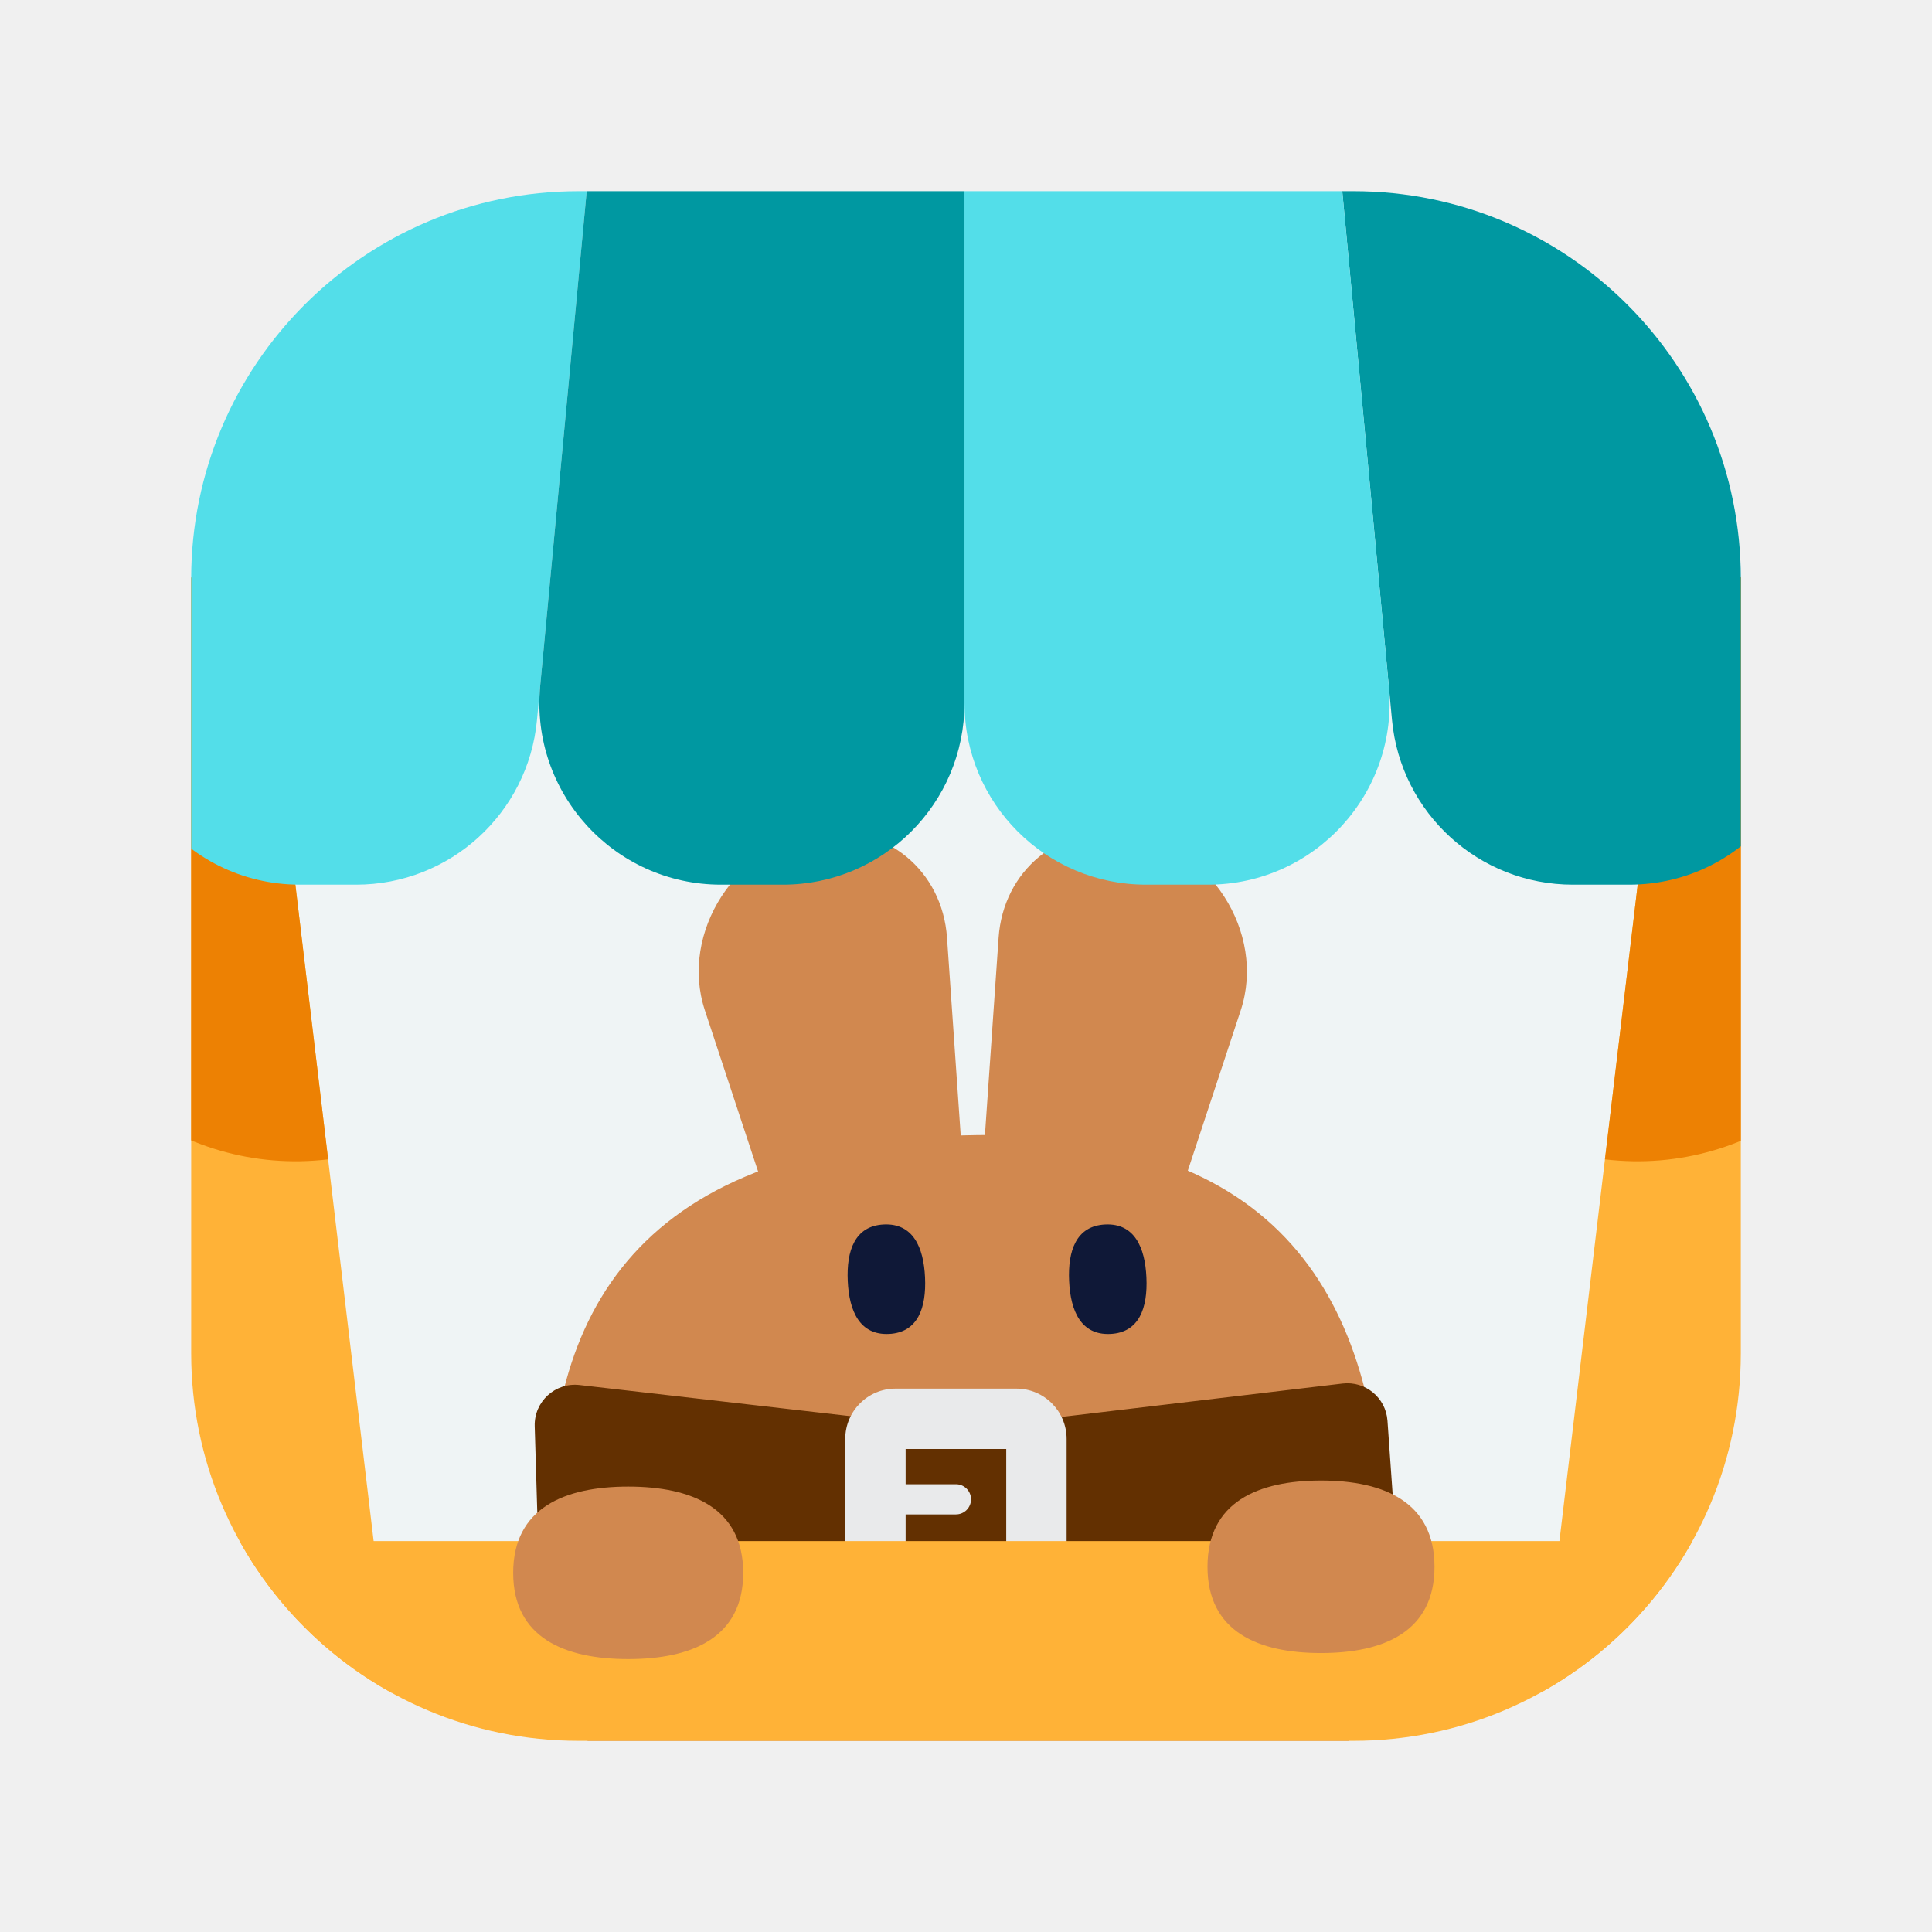
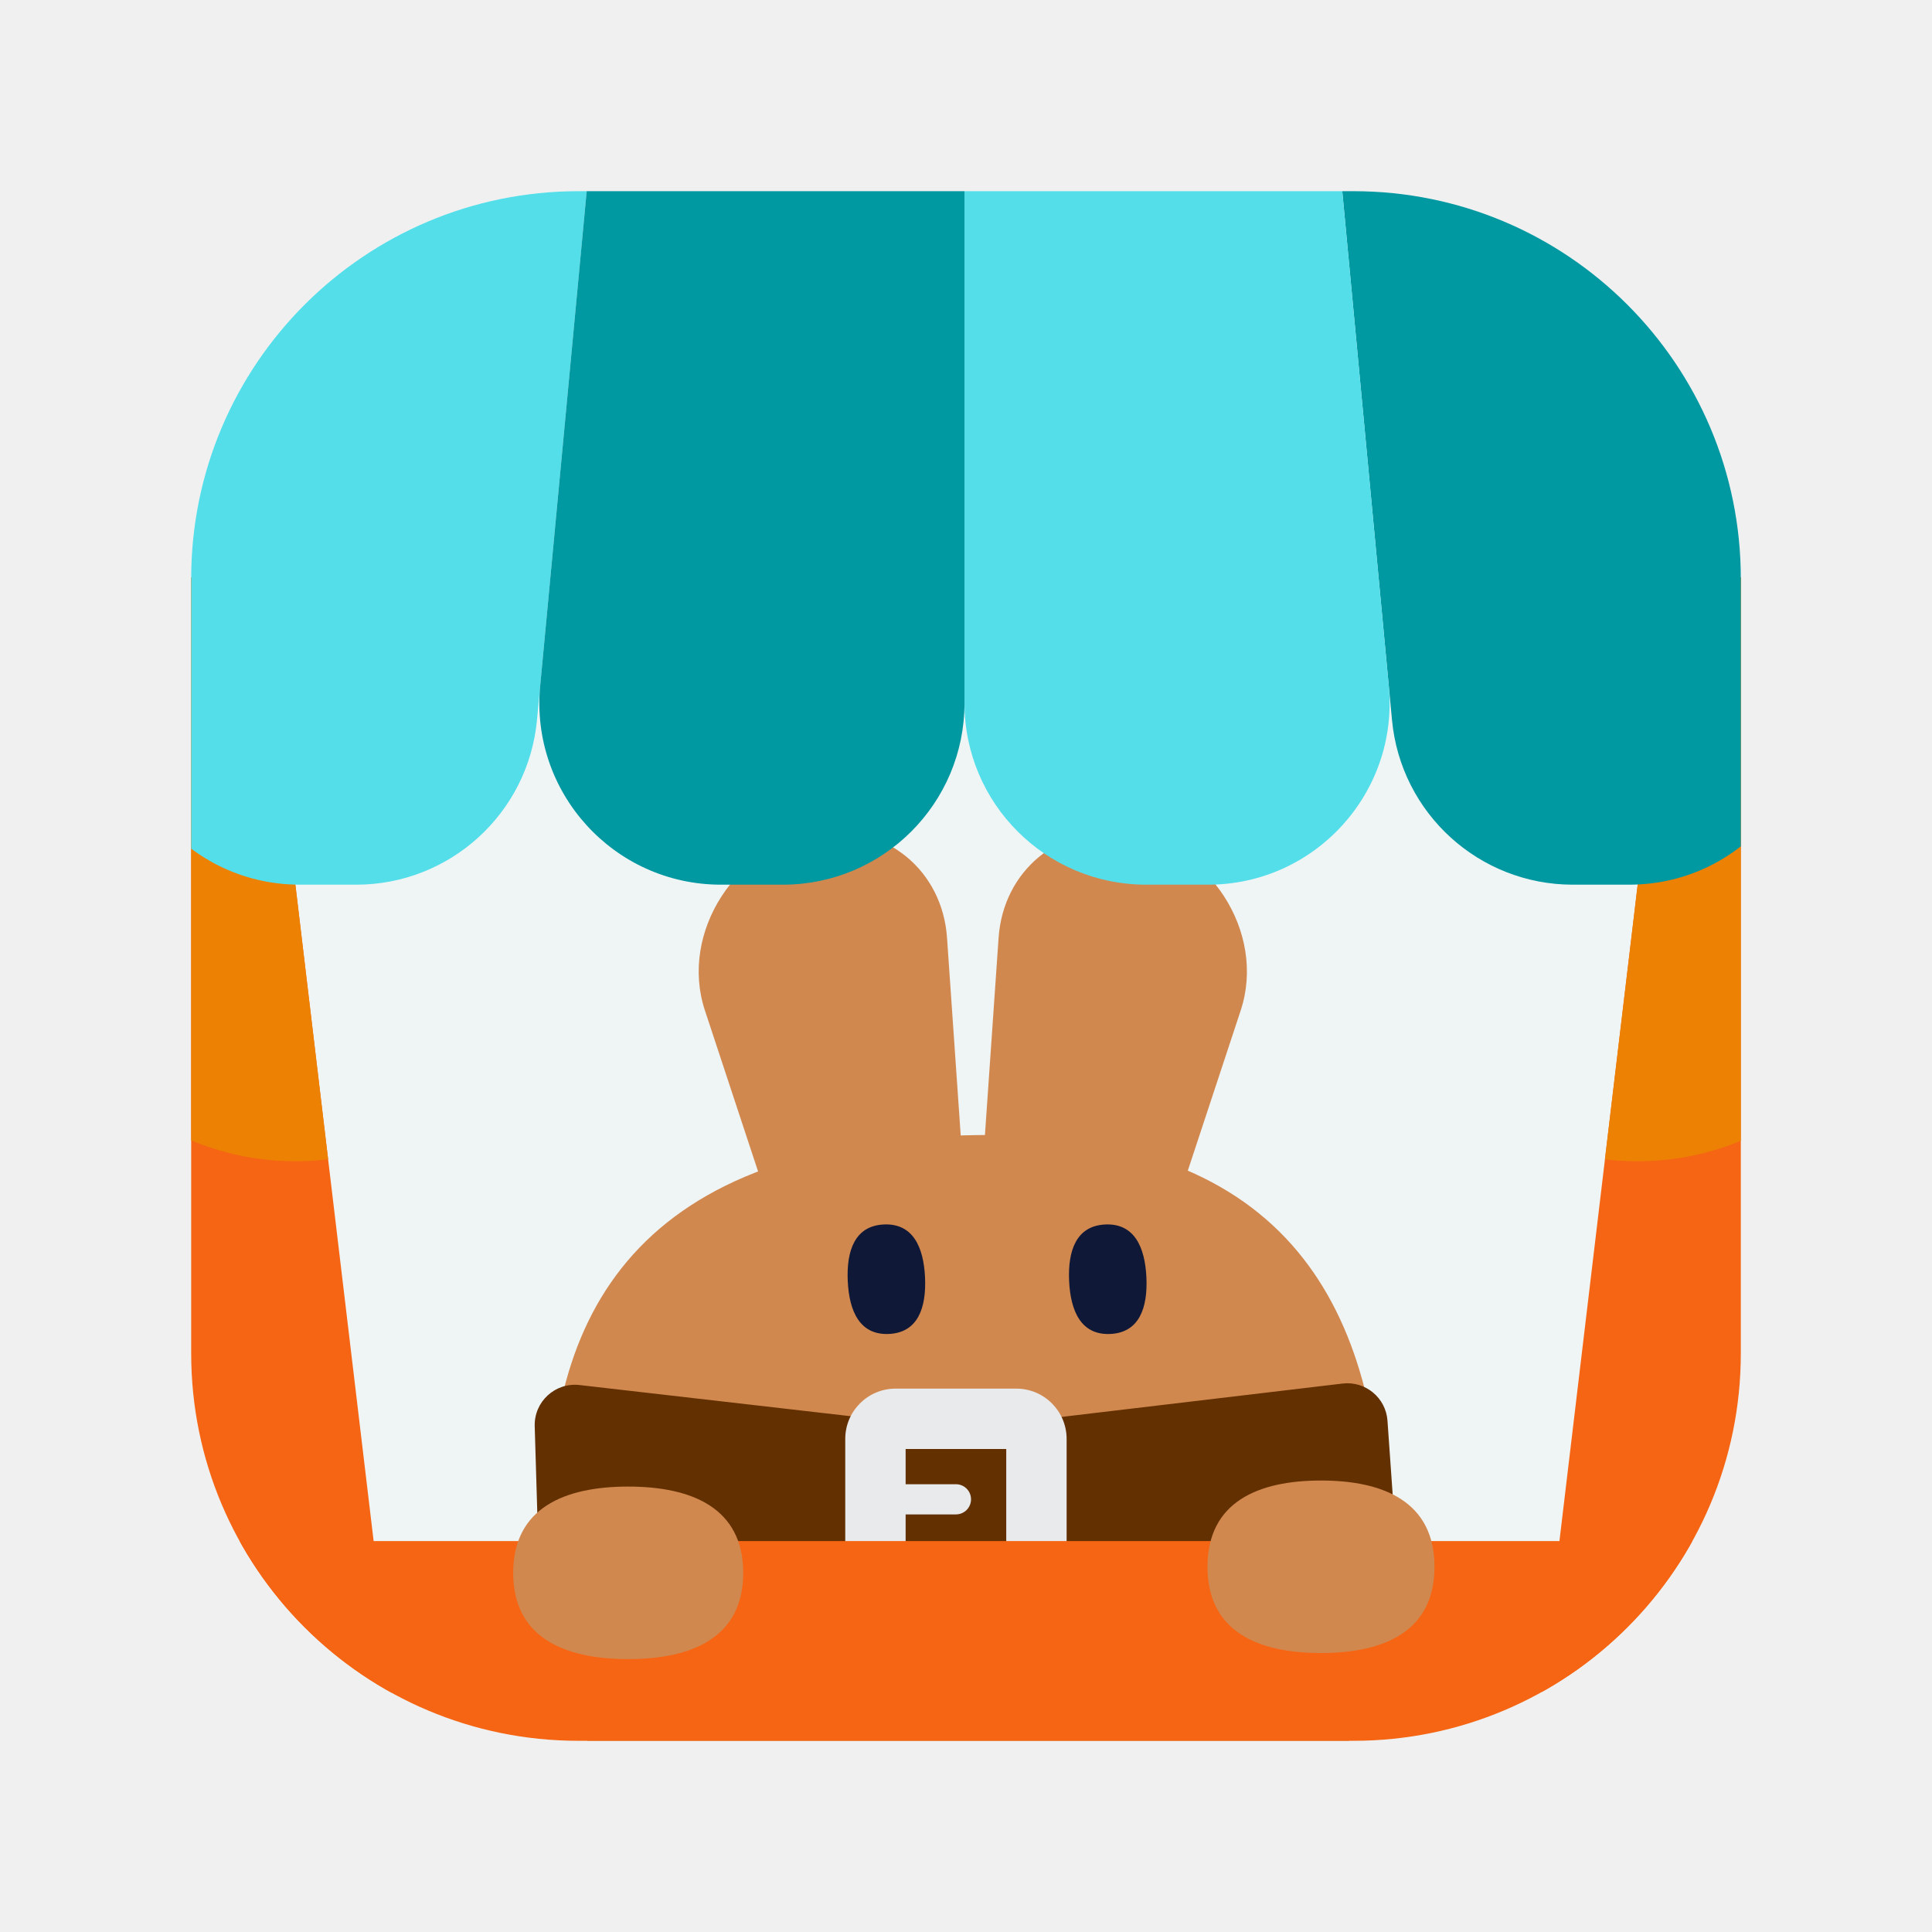
<svg xmlns="http://www.w3.org/2000/svg" width="192" height="192" fill="none" viewBox="0 0 192 192">
  <g clip-path="url(#clip0)">
    <rect width="154" height="154" x="19" y="19" fill="#EFF4F5" rx="38.5" />
    <path fill="#D1884F" d="M70.051 100.409C67.494 92.664 73.213 83.825 81.467 82.764C88.077 81.915 93.652 86.51 94.114 93.188L96.497 127.595C96.844 132.614 92.715 137.227 87.759 137.358C84.456 137.444 81.627 135.471 80.602 132.365L70.051 100.409Z" />
    <path fill="#D1884F" d="M123.302 100.409C125.859 92.664 120.141 83.825 111.887 82.764C105.277 81.915 99.702 86.51 99.24 93.188L96.857 127.595C96.51 132.614 100.638 137.227 105.595 137.358C108.898 137.444 111.726 135.471 112.752 132.365L123.302 100.409Z" />
    <path fill="#D1884F" d="M137.391 150.734C138.393 172.679 130.703 190.857 97.855 192.357C65.007 193.857 55.693 176.455 54.691 154.511C53.689 132.566 61.379 114.388 94.226 112.888C127.074 111.388 136.389 128.79 137.391 150.734Z" />
    <path fill="#633001" d="M53.139 141.737C53.066 139.299 55.171 137.364 57.594 137.643L95.036 141.947C95.344 141.982 95.656 141.982 95.964 141.945L133.424 137.495C135.692 137.226 137.725 138.907 137.886 141.186L138.773 153.781C138.896 155.52 137.516 156.996 135.773 156.992L56.493 156.784C54.874 156.779 53.551 155.492 53.502 153.873L53.139 141.737Z" />
    <path fill="#E9EAEB" fill-rule="evenodd" d="M84 143C84 140.239 86.239 138 89 138H101C103.761 138 106 140.239 106 143V156C106 158.761 103.761 161 101 161H89C86.239 161 84 158.761 84 156V143ZM90 144V155H100V144H90Z" clip-rule="evenodd" />
    <path fill="#E9EAEB" fill-rule="evenodd" d="M84.5 149C84.5 148.172 85.172 147.5 86 147.5H95C95.828 147.5 96.5 148.172 96.5 149C96.5 149.828 95.828 150.5 95 150.5H86C85.172 150.5 84.5 149.828 84.5 149Z" clip-rule="evenodd" />
-     <rect width="201.223" height="54.441" x="-4.762" y="153.148" fill="#FFB237" rx="7.189" />
+     <rect width="201.223" height="54.441" x="-4.762" y="153.148" fill="#F56513" rx="7.189" />
    <path fill="#D1884F" d="M73.859 156.307C73.859 162.763 68.742 164.879 62.43 164.879C56.117 164.879 51 162.763 51 156.307C51 149.851 56.117 147.734 62.43 147.734C68.742 147.734 73.859 149.851 73.859 156.307Z" />
    <path fill="#D1884F" d="M142.559 155.705C142.559 162.161 137.509 164.277 131.279 164.277C125.05 164.277 120 162.161 120 155.705C120 149.249 125.05 147.133 131.279 147.133C137.509 147.133 142.559 149.249 142.559 155.705Z" />
-     <rect width="27.07" height="115.199" x="-1.259" y="59.806" fill="#FFB237" transform="rotate(-6.79861 -1.25854 59.8064)" />
+     <rect width="27.07" height="115.199" x="-1.259" y="59.806" fill="#F56513" transform="rotate(-6.79861 -1.25854 59.8064)" />
    <path fill="#ED8103" d="M-1.259 59.806L25.621 56.602L32.609 115.214C17.764 116.984 4.294 106.384 2.524 91.538L-1.259 59.806Z" />
-     <rect width="27.07" height="115.199" fill="#FFB237" transform="matrix(-0.992968 -0.11838 -0.11838 0.992968 193.365 59.8064)" />
+     <rect width="27.07" height="115.199" fill="#F56513" transform="matrix(-0.992968 -0.11838 -0.11838 0.992968 193.365 59.8064)" />
    <path fill="#ED8103" d="M193.365 59.806L166.485 56.602L159.497 115.214C174.343 116.984 187.812 106.384 189.582 91.538L193.365 59.806Z" />
    <path fill="#0098A1" d="M164.826 4H131.983L138.337 71.561C139.208 80.832 146.992 87.918 156.304 87.918H161.902C173.553 87.918 182.151 77.042 179.462 65.706L164.826 4Z" />
    <path fill="#53DEE9" d="M26.873 4H59.716L53.363 71.561C52.491 80.832 44.708 87.918 35.395 87.918H29.797C18.146 87.918 9.548 77.042 12.237 65.706L26.873 4Z" />
    <path fill="#53DEE9" d="M131.983 4H95.849V69.871C95.849 79.838 103.929 87.918 113.896 87.918H120.051C130.685 87.918 139.014 78.769 138.018 68.181L131.983 4Z" />
    <path fill="#0098A1" d="M59.716 4H95.85V69.871C95.85 79.838 87.77 87.918 77.803 87.918H71.648C61.014 87.918 52.685 78.769 53.681 68.181L59.716 4Z" />
    <path fill="#0F1837" d="M88.337 132.567C85.445 132.699 84.385 130.307 84.248 127.302C84.111 124.297 84.948 121.818 87.84 121.686C90.733 121.554 91.792 123.947 91.929 126.951C92.066 129.956 91.229 132.435 88.337 132.567Z" />
    <path fill="#0F1837" d="M110.337 132.568C107.445 132.7 106.386 130.308 106.248 127.303C106.111 124.298 106.948 121.819 109.84 121.687C112.733 121.555 113.792 123.948 113.929 126.952C114.066 129.957 113.229 132.436 110.337 132.568Z" />
  </g>
  <defs>
    <clipPath id="clip0">
      <rect width="154" height="154" x="19" y="19" fill="#fff" rx="38.5" />
    </clipPath>
  </defs>
</svg>
